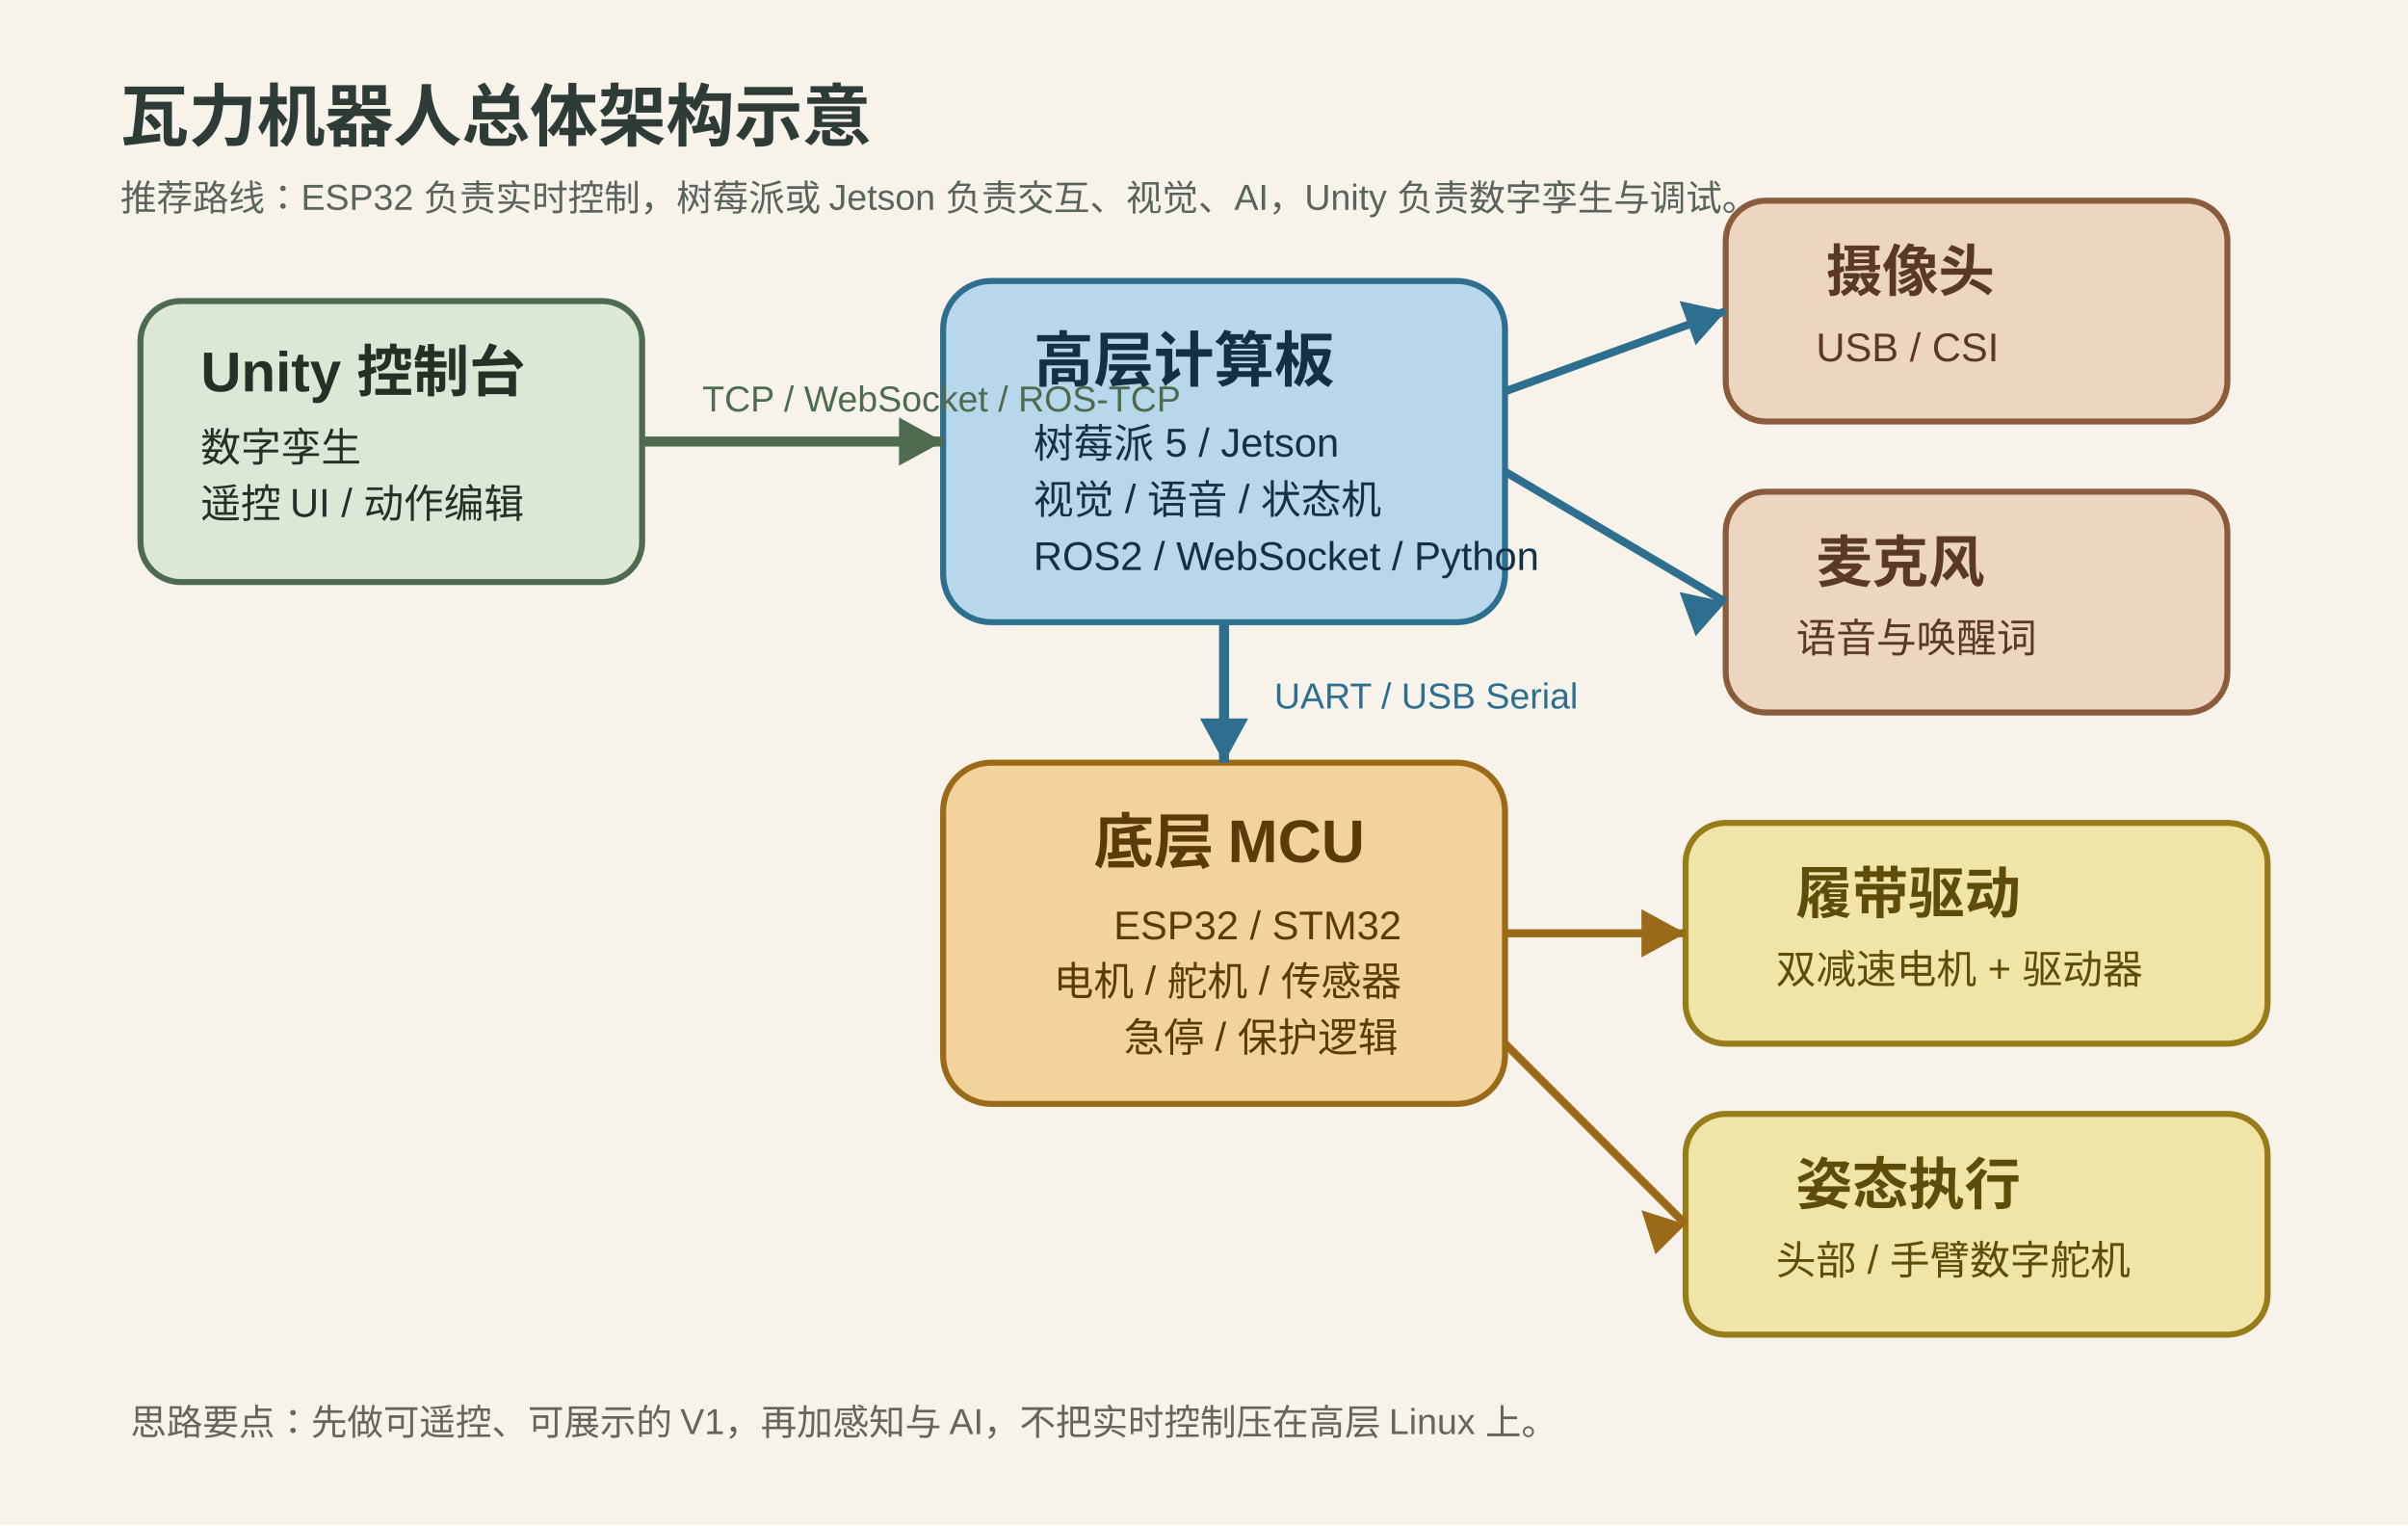
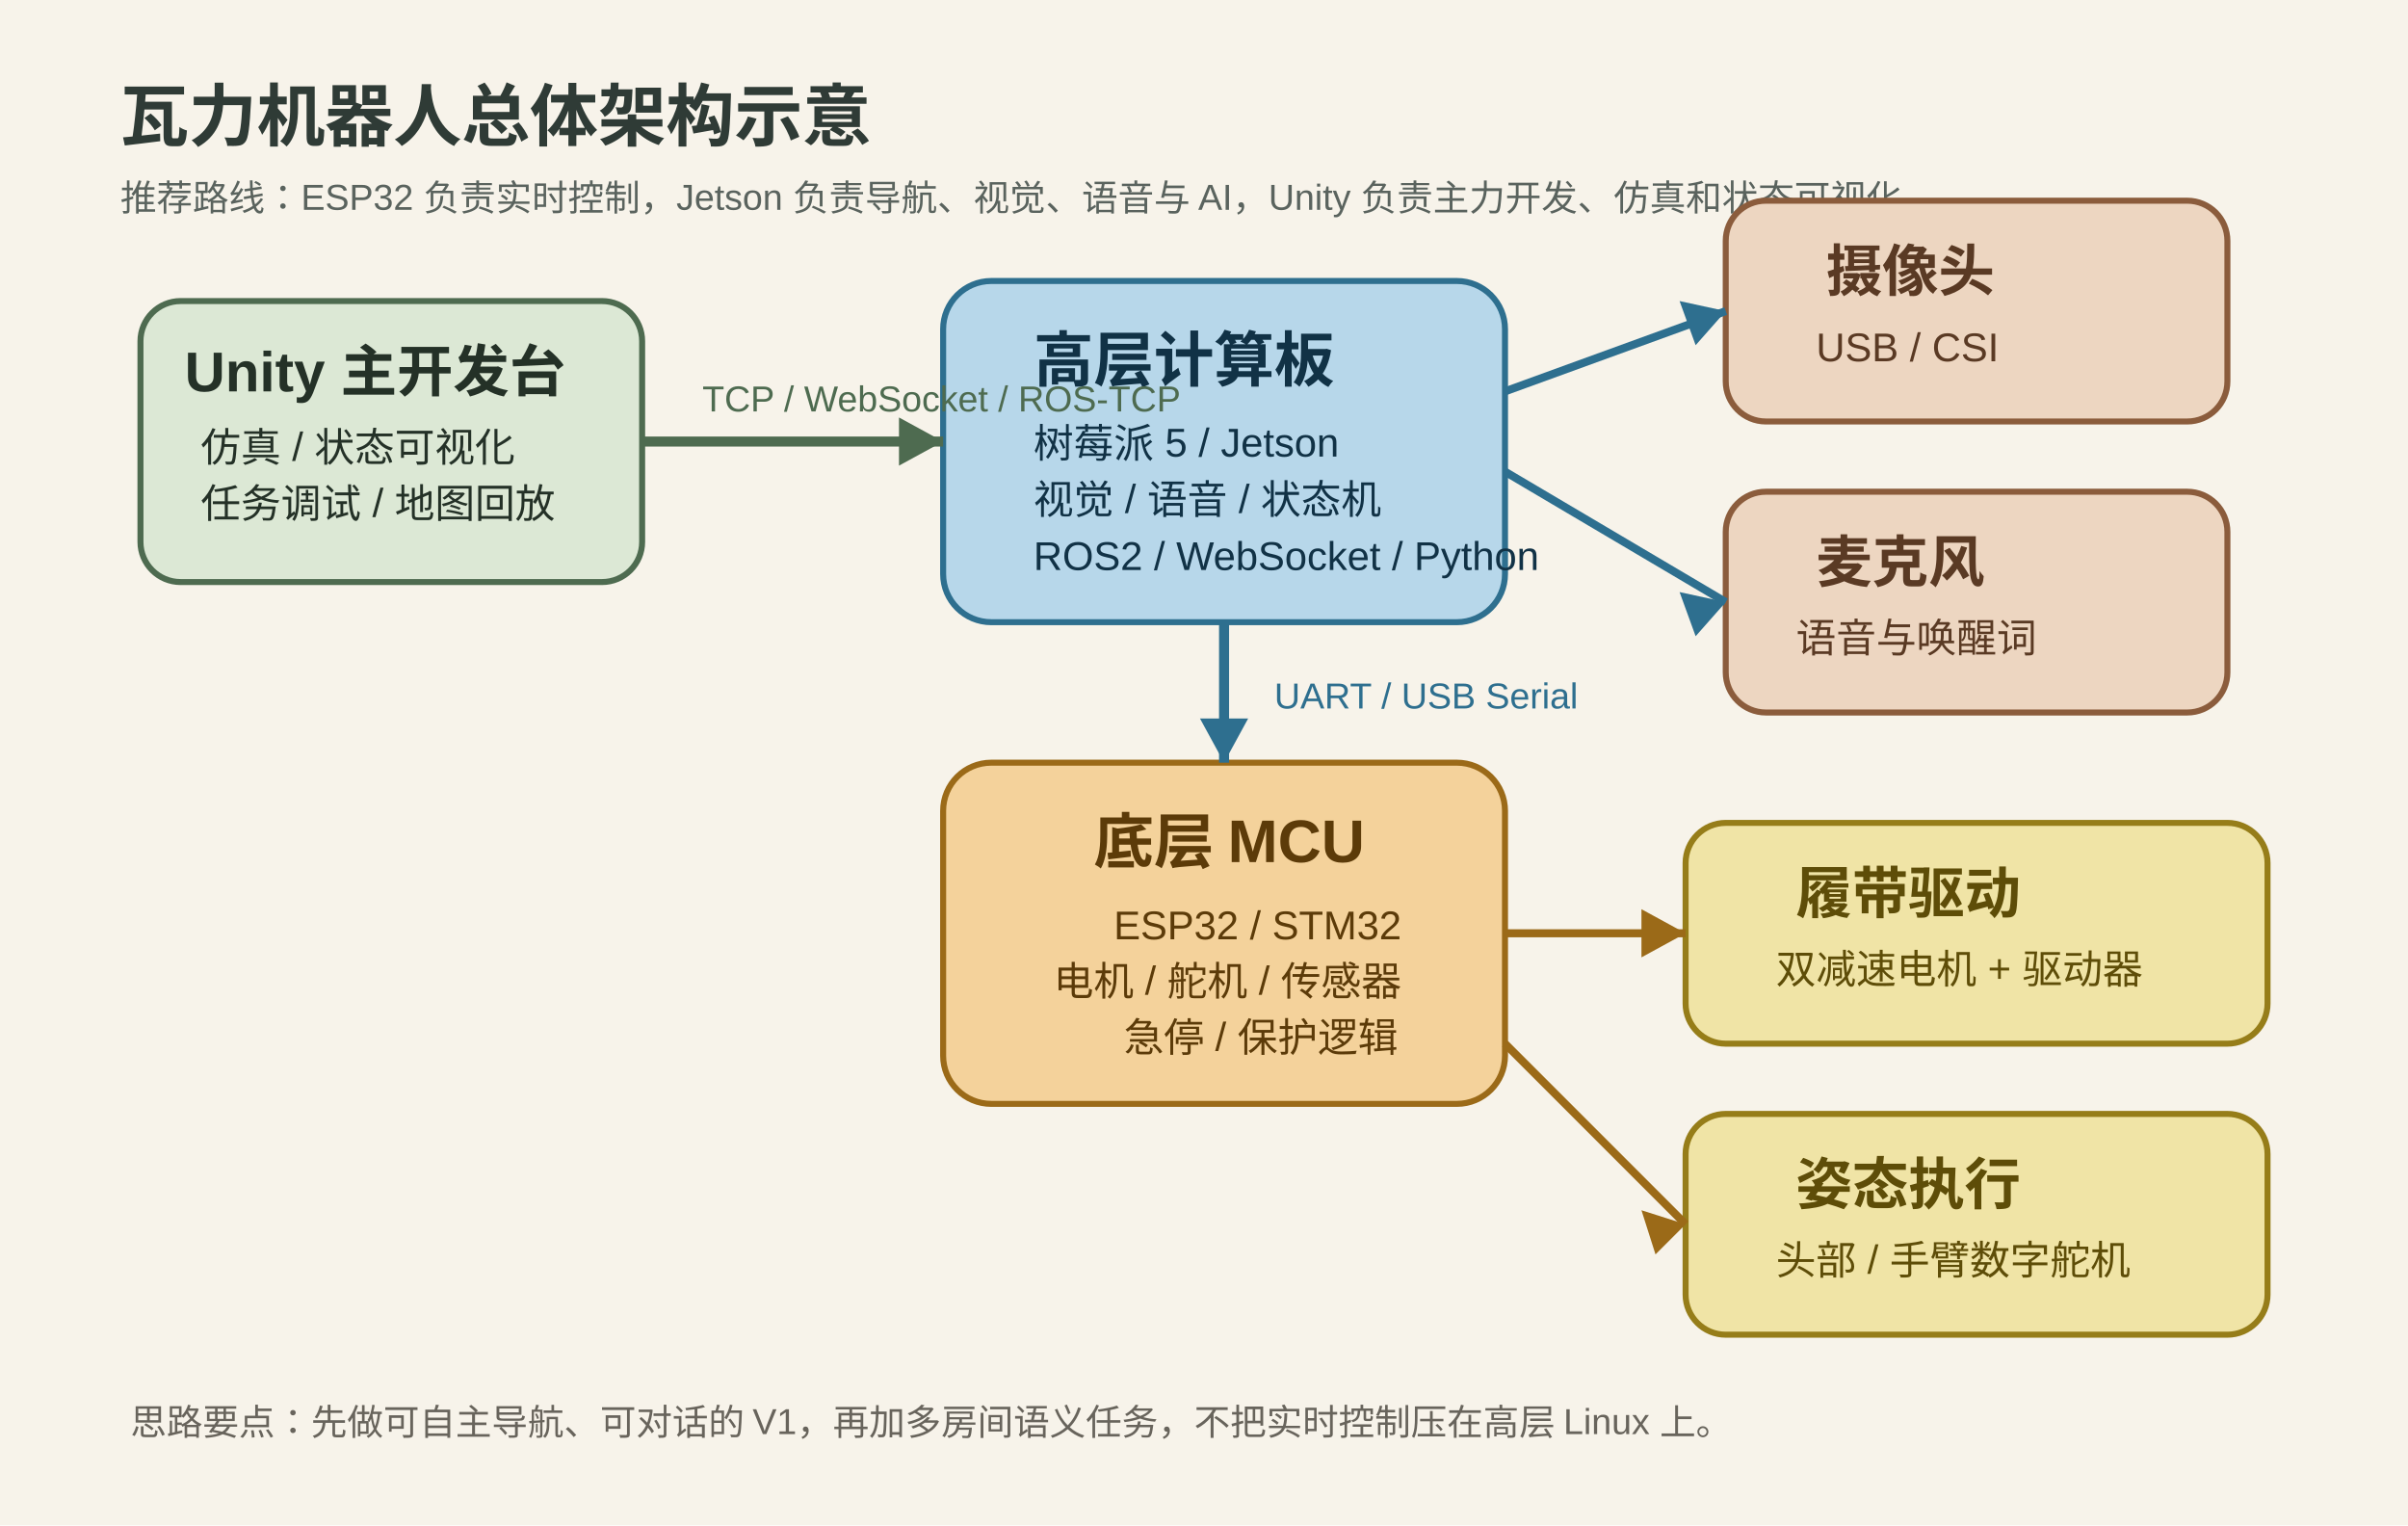
<svg xmlns="http://www.w3.org/2000/svg" width="1200" height="760" viewBox="0 0 1200 760">
  <rect width="1200" height="760" fill="#f7f3ea" />
  <text x="60" y="70" font-size="34" font-family="Segoe UI, Arial, sans-serif" fill="#2f3b36" font-weight="700">瓦力机器人总体架构示意</text>
-   <text x="60" y="105" font-size="18" font-family="Segoe UI, Arial, sans-serif" fill="#5a635e">推荐路线：ESP32 负责实时控制，树莓派或 Jetson 负责交互、视觉、AI，Unity 负责数字孪生与调试。</text>
+   <text x="60" y="105" font-size="18" font-family="Segoe UI, Arial, sans-serif" fill="#5a635e">推荐路线：ESP32 负责实时控制，Jetson 负责导航、视觉、语音与 AI，Unity 负责主力开发、仿真和状态可视化。</text>
  <rect x="70" y="150" rx="20" ry="20" width="250" height="140" fill="#dce8d5" stroke="#4e6b50" stroke-width="3" />
-   <text x="100" y="195" font-size="28" font-family="Segoe UI, Arial, sans-serif" fill="#243127" font-weight="700">Unity 控制台</text>
-   <text x="100" y="230" font-size="20" font-family="Segoe UI, Arial, sans-serif" fill="#243127">数字孪生</text>
-   <text x="100" y="258" font-size="20" font-family="Segoe UI, Arial, sans-serif" fill="#243127">遥控 UI / 动作编辑</text>
+   <text x="92" y="195" font-size="28" font-family="Segoe UI, Arial, sans-serif" fill="#243127" font-weight="700">Unity 主开发台</text>
+   <text x="100" y="230" font-size="20" font-family="Segoe UI, Arial, sans-serif" fill="#243127">仿真 / 状态可视化</text>
+   <text x="100" y="258" font-size="20" font-family="Segoe UI, Arial, sans-serif" fill="#243127">任务调试 / 地图回放</text>
  <rect x="470" y="140" rx="24" ry="24" width="280" height="170" fill="#b7d7ea" stroke="#2e6f8f" stroke-width="3" />
  <text x="515" y="190" font-size="30" font-family="Segoe UI, Arial, sans-serif" fill="#113246" font-weight="700">高层计算板</text>
  <text x="515" y="228" font-size="20" font-family="Segoe UI, Arial, sans-serif" fill="#113246">树莓派 5 / Jetson</text>
  <text x="515" y="256" font-size="20" font-family="Segoe UI, Arial, sans-serif" fill="#113246">视觉 / 语音 / 状态机</text>
  <text x="515" y="284" font-size="20" font-family="Segoe UI, Arial, sans-serif" fill="#113246">ROS2 / WebSocket / Python</text>
  <rect x="470" y="380" rx="24" ry="24" width="280" height="170" fill="#f4d29b" stroke="#9b6a18" stroke-width="3" />
  <text x="545" y="430" font-size="30" font-family="Segoe UI, Arial, sans-serif" fill="#5c3b09" font-weight="700">底层 MCU</text>
  <text x="555" y="468" font-size="20" font-family="Segoe UI, Arial, sans-serif" fill="#5c3b09">ESP32 / STM32</text>
  <text x="525" y="496" font-size="20" font-family="Segoe UI, Arial, sans-serif" fill="#5c3b09">电机 / 舵机 / 传感器</text>
  <text x="560" y="524" font-size="20" font-family="Segoe UI, Arial, sans-serif" fill="#5c3b09">急停 / 保护逻辑</text>
  <rect x="860" y="100" rx="20" ry="20" width="250" height="110" fill="#edd6c1" stroke="#8b5c3c" stroke-width="3" />
  <text x="910" y="145" font-size="28" font-family="Segoe UI, Arial, sans-serif" fill="#5a3a24" font-weight="700">摄像头</text>
  <text x="905" y="180" font-size="20" font-family="Segoe UI, Arial, sans-serif" fill="#5a3a24">USB / CSI</text>
  <rect x="860" y="245" rx="20" ry="20" width="250" height="110" fill="#edd6c1" stroke="#8b5c3c" stroke-width="3" />
  <text x="905" y="290" font-size="28" font-family="Segoe UI, Arial, sans-serif" fill="#5a3a24" font-weight="700">麦克风</text>
  <text x="895" y="325" font-size="20" font-family="Segoe UI, Arial, sans-serif" fill="#5a3a24">语音与唤醒词</text>
  <rect x="840" y="410" rx="20" ry="20" width="290" height="110" fill="#f0e4a6" stroke="#967d19" stroke-width="3" />
  <text x="895" y="455" font-size="28" font-family="Segoe UI, Arial, sans-serif" fill="#5e4d08" font-weight="700">履带驱动</text>
  <text x="885" y="490" font-size="20" font-family="Segoe UI, Arial, sans-serif" fill="#5e4d08">双减速电机 + 驱动器</text>
  <rect x="840" y="555" rx="20" ry="20" width="290" height="110" fill="#f0e4a6" stroke="#967d19" stroke-width="3" />
  <text x="895" y="600" font-size="28" font-family="Segoe UI, Arial, sans-serif" fill="#5e4d08" font-weight="700">姿态执行</text>
  <text x="885" y="635" font-size="20" font-family="Segoe UI, Arial, sans-serif" fill="#5e4d08">头部 / 手臂数字舵机</text>
  <line x1="320" y1="220" x2="470" y2="220" stroke="#4e6b50" stroke-width="5" />
  <polygon points="470,220 448,208 448,232" fill="#4e6b50" />
  <text x="350" y="205" font-size="18" font-family="Segoe UI, Arial, sans-serif" fill="#4e6b50">TCP / WebSocket / ROS-TCP</text>
  <line x1="610" y1="310" x2="610" y2="380" stroke="#2e6f8f" stroke-width="5" />
  <polygon points="610,380 598,358 622,358" fill="#2e6f8f" />
  <text x="635" y="353" font-size="18" font-family="Segoe UI, Arial, sans-serif" fill="#2e6f8f">UART / USB Serial</text>
  <line x1="750" y1="195" x2="860" y2="155" stroke="#2e6f8f" stroke-width="4" />
  <polygon points="860,155 837,150 845,172" fill="#2e6f8f" />
  <line x1="750" y1="235" x2="860" y2="300" stroke="#2e6f8f" stroke-width="4" />
  <polygon points="860,300 837,295 845,317" fill="#2e6f8f" />
  <line x1="750" y1="465" x2="840" y2="465" stroke="#9b6a18" stroke-width="4" />
  <polygon points="840,465 818,453 818,477" fill="#9b6a18" />
  <line x1="750" y1="520" x2="840" y2="610" stroke="#9b6a18" stroke-width="4" />
  <polygon points="840,610 818,603 825,625" fill="#9b6a18" />
-   <text x="65" y="715" font-size="18" font-family="Segoe UI, Arial, sans-serif" fill="#68645c">思路要点：先做可遥控、可展示的 V1，再加感知与 AI，不把实时控制压在高层 Linux 上。</text>
+   <text x="65" y="715" font-size="18" font-family="Segoe UI, Arial, sans-serif" fill="#68645c">思路要点：先做可自主导航、可对话的 V1，再加多房间语义任务，不把实时控制压在高层 Linux 上。</text>
</svg>
